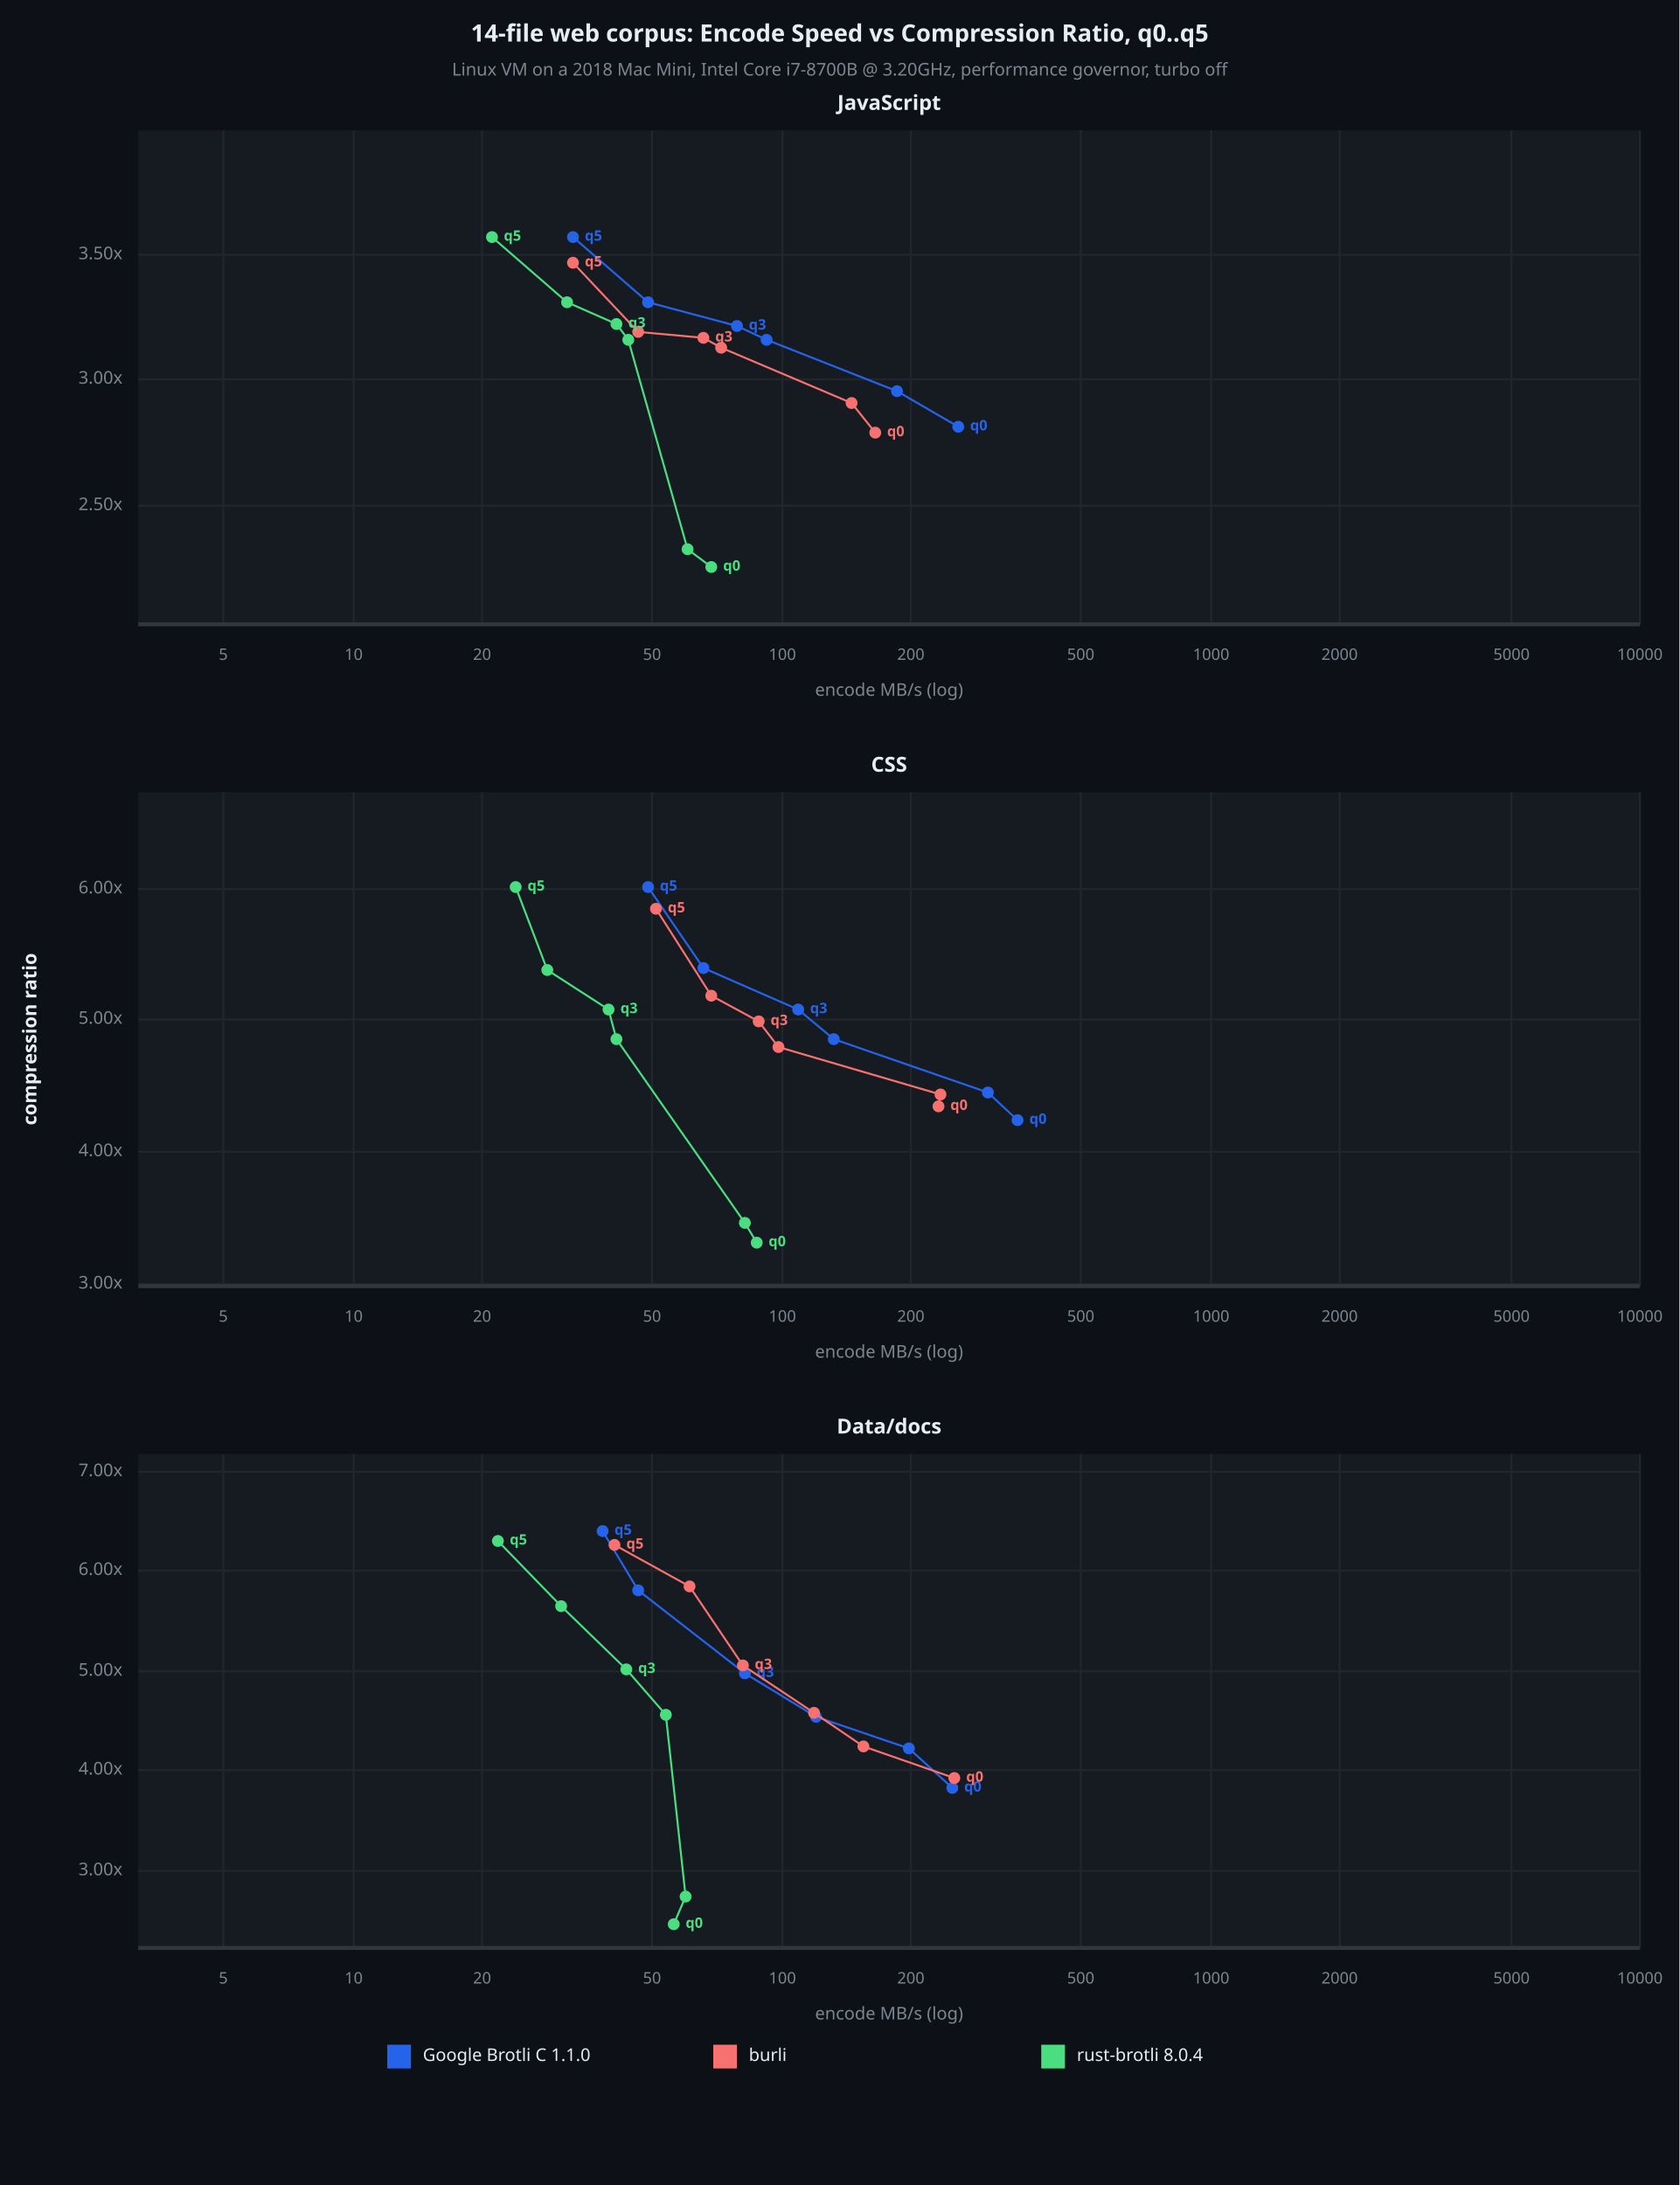
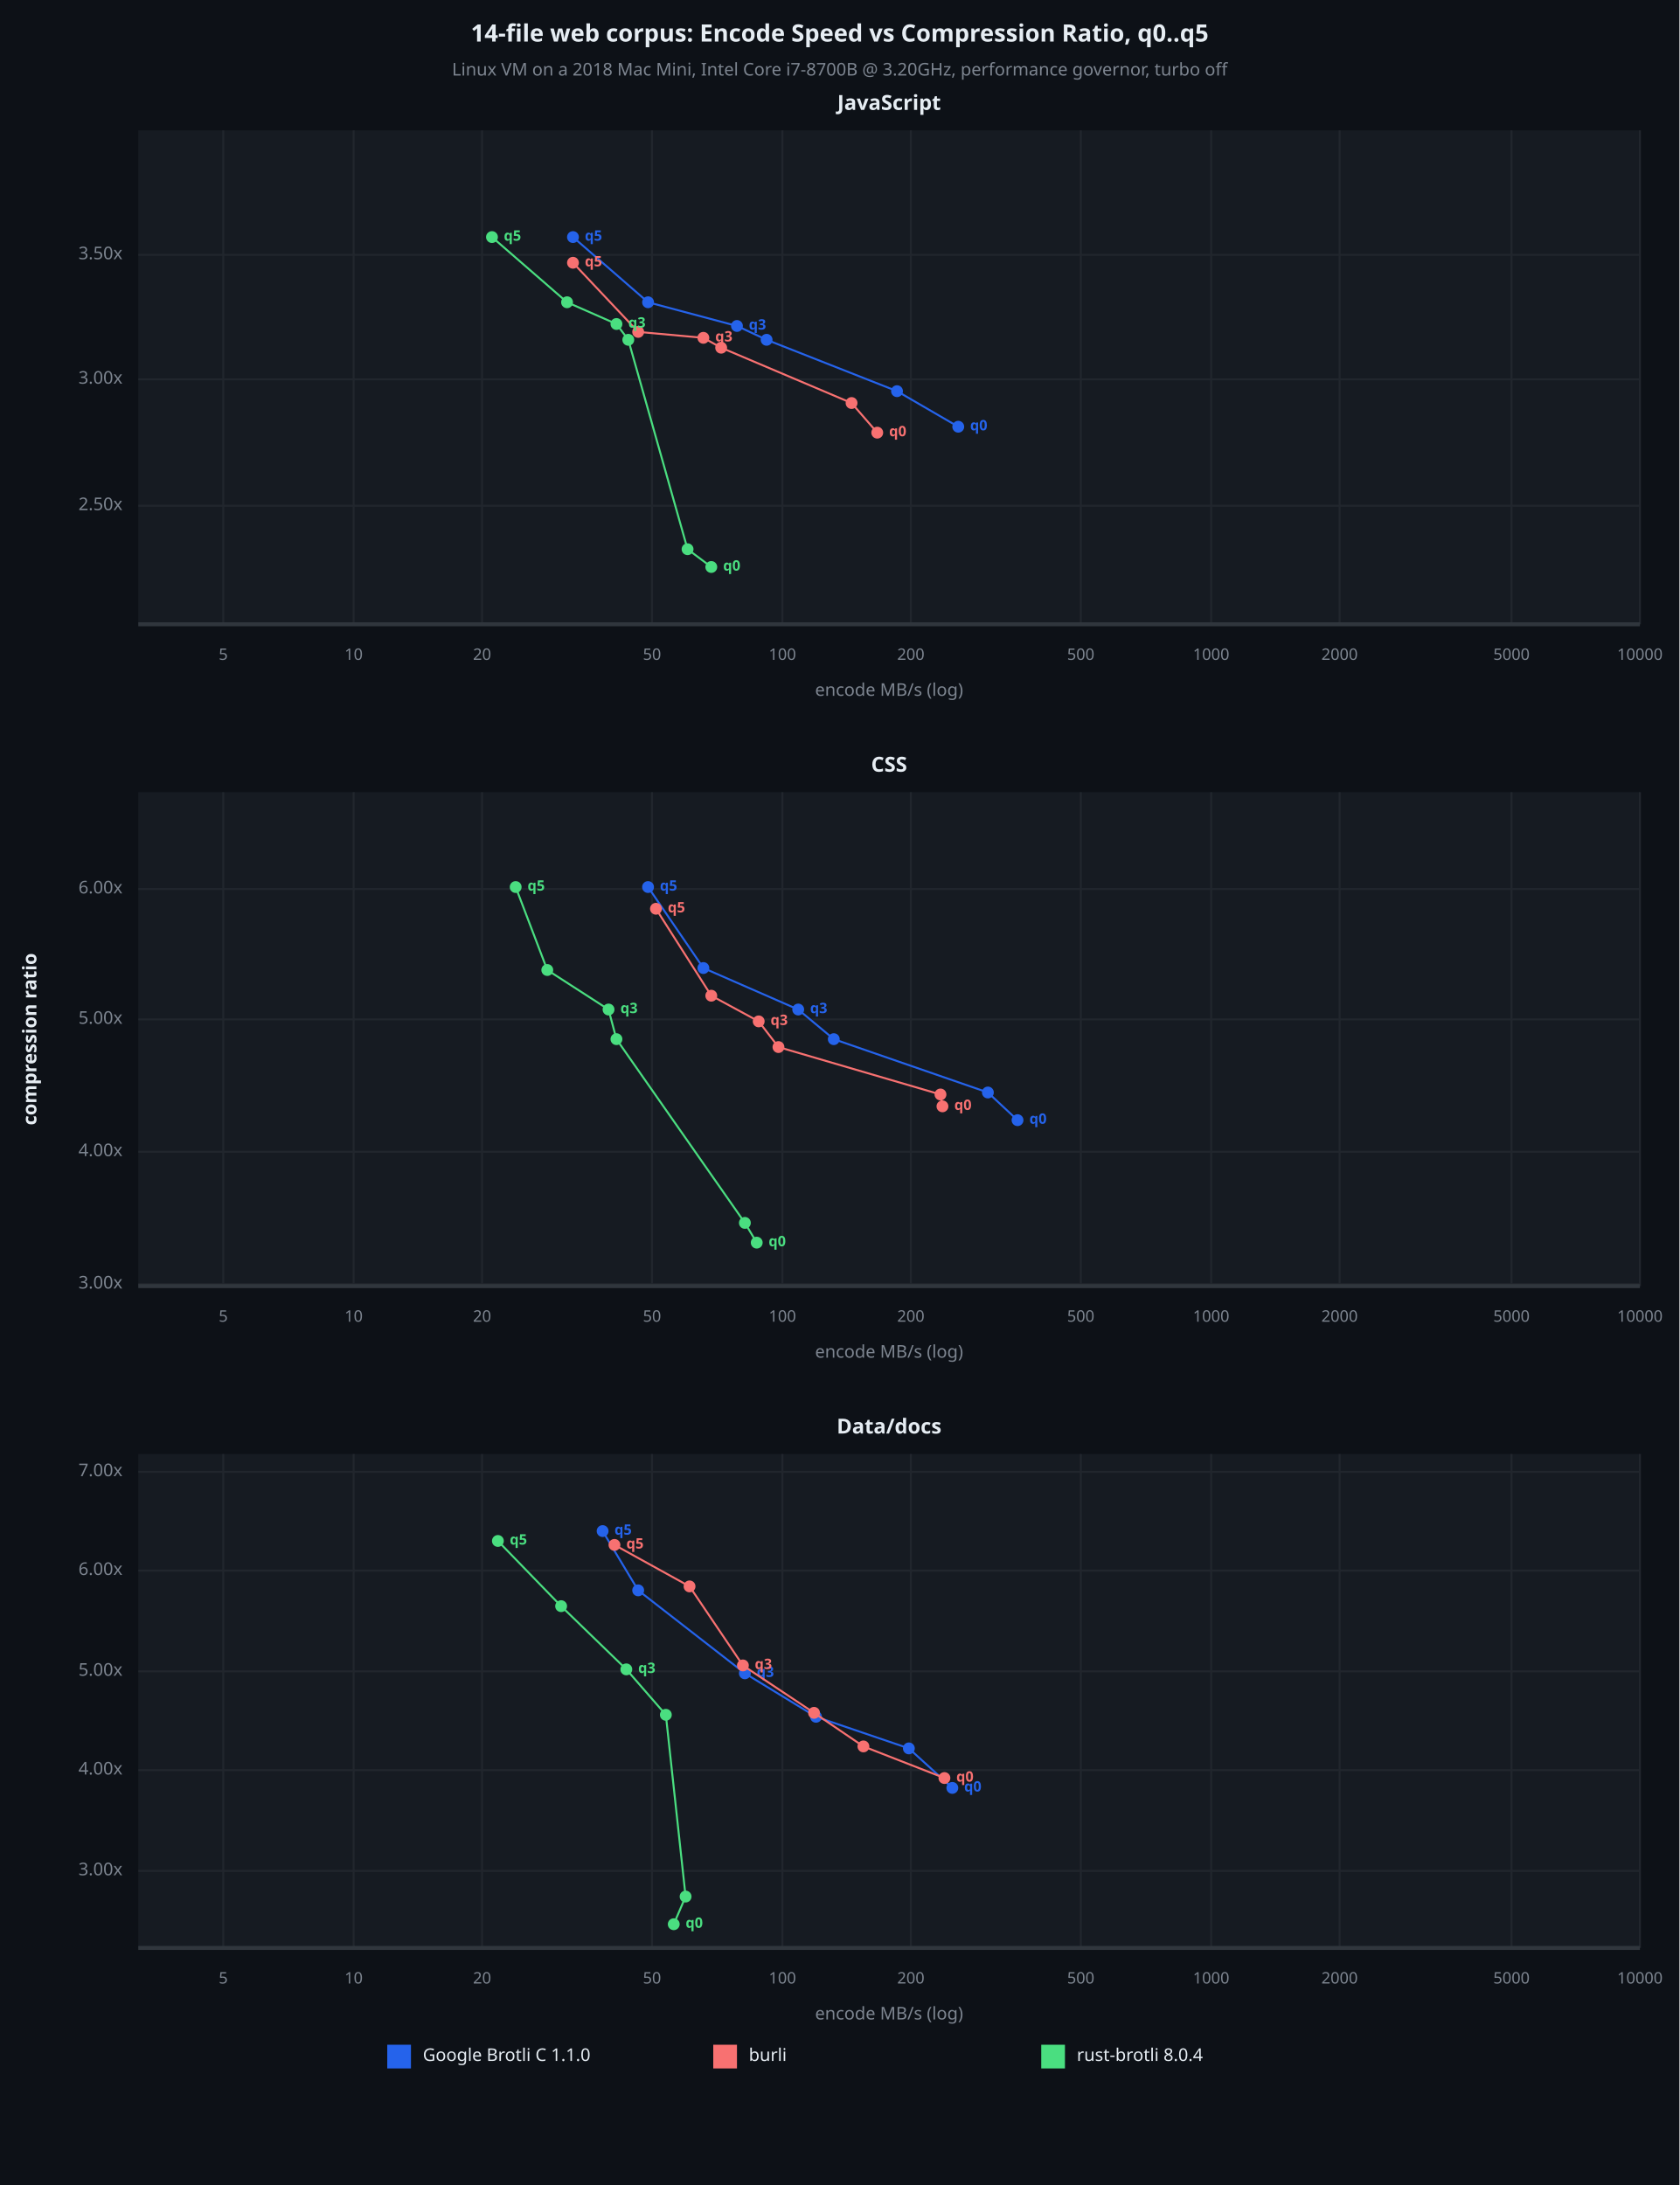
<svg xmlns="http://www.w3.org/2000/svg" viewBox="0 0 850 1106" font-family="system-ui, -apple-system, sans-serif">
  <rect x="0" y="0" width="850" height="1106" opacity="1" fill="#0D1117" stroke="none" />
  <text x="425" y="18" dy="0.5ex" text-anchor="middle" font-family="sans-serif" font-size="12.097" opacity="1" fill="#E6EDF3" font-weight="bold">
14-file web corpus: Encode Speed vs Compression Ratio, q0..q5
</text>
  <text x="425" y="36" dy="0.5ex" text-anchor="middle" font-family="sans-serif" font-size="8.871" opacity="1" fill="#7D8590">
Linux VM on a 2018 Mac Mini, Intel Core i7-8700B @ 3.20GHz, performance governor, turbo off
</text>
  <rect x="70" y="66" width="760" height="250" opacity="1" fill="#161B22" stroke="none" />
  <text x="450" y="53" dy="0.5ex" text-anchor="middle" font-family="sans-serif" font-size="10.484" opacity="1" fill="#E6EDF3" font-weight="bold">
JavaScript
</text>
  <polyline fill="none" opacity="1" stroke="#21262D" stroke-width="1" points="113,66 113,316 " />
  <text x="113" y="332" dy="0.5ex" text-anchor="middle" font-family="sans-serif" font-size="8.065" opacity="1" fill="#7D8590">
5
</text>
  <polyline fill="none" opacity="1" stroke="#21262D" stroke-width="1" points="179,66 179,316 " />
  <text x="179" y="332" dy="0.5ex" text-anchor="middle" font-family="sans-serif" font-size="8.065" opacity="1" fill="#7D8590">
10
</text>
  <polyline fill="none" opacity="1" stroke="#21262D" stroke-width="1" points="244,66 244,316 " />
  <text x="244" y="332" dy="0.5ex" text-anchor="middle" font-family="sans-serif" font-size="8.065" opacity="1" fill="#7D8590">
20
</text>
  <polyline fill="none" opacity="1" stroke="#21262D" stroke-width="1" points="330,66 330,316 " />
  <text x="330" y="332" dy="0.5ex" text-anchor="middle" font-family="sans-serif" font-size="8.065" opacity="1" fill="#7D8590">
50
</text>
  <polyline fill="none" opacity="1" stroke="#21262D" stroke-width="1" points="396,66 396,316 " />
  <text x="396" y="332" dy="0.5ex" text-anchor="middle" font-family="sans-serif" font-size="8.065" opacity="1" fill="#7D8590">
100
</text>
  <polyline fill="none" opacity="1" stroke="#21262D" stroke-width="1" points="461,66 461,316 " />
  <text x="461" y="332" dy="0.5ex" text-anchor="middle" font-family="sans-serif" font-size="8.065" opacity="1" fill="#7D8590">
200
</text>
  <polyline fill="none" opacity="1" stroke="#21262D" stroke-width="1" points="547,66 547,316 " />
  <text x="547" y="332" dy="0.5ex" text-anchor="middle" font-family="sans-serif" font-size="8.065" opacity="1" fill="#7D8590">
500
</text>
  <polyline fill="none" opacity="1" stroke="#21262D" stroke-width="1" points="613,66 613,316 " />
  <text x="613" y="332" dy="0.5ex" text-anchor="middle" font-family="sans-serif" font-size="8.065" opacity="1" fill="#7D8590">
1000
</text>
  <polyline fill="none" opacity="1" stroke="#21262D" stroke-width="1" points="678,66 678,316 " />
  <text x="678" y="332" dy="0.5ex" text-anchor="middle" font-family="sans-serif" font-size="8.065" opacity="1" fill="#7D8590">
2000
</text>
  <polyline fill="none" opacity="1" stroke="#21262D" stroke-width="1" points="765,66 765,316 " />
  <text x="765" y="332" dy="0.5ex" text-anchor="middle" font-family="sans-serif" font-size="8.065" opacity="1" fill="#7D8590">
5000
</text>
  <polyline fill="none" opacity="1" stroke="#21262D" stroke-width="1" points="830,66 830,316 " />
  <text x="830" y="332" dy="0.5ex" text-anchor="middle" font-family="sans-serif" font-size="8.065" opacity="1" fill="#7D8590">
10000
</text>
  <polyline fill="none" opacity="1" stroke="#21262D" stroke-width="1" points="70,256 830,256 " />
  <text x="62" y="256" dy="0.5ex" text-anchor="end" font-family="sans-serif" font-size="8.871" opacity="1" fill="#7D8590">
2.50x
</text>
  <polyline fill="none" opacity="1" stroke="#21262D" stroke-width="1" points="70,192 830,192 " />
  <text x="62" y="192" dy="0.5ex" text-anchor="end" font-family="sans-serif" font-size="8.871" opacity="1" fill="#7D8590">
3.00x
</text>
  <polyline fill="none" opacity="1" stroke="#21262D" stroke-width="1" points="70,129 830,129 " />
  <text x="62" y="129" dy="0.5ex" text-anchor="end" font-family="sans-serif" font-size="8.871" opacity="1" fill="#7D8590">
3.50x
</text>
  <polyline fill="none" opacity="1" stroke="#30363D" stroke-width="2" points="70,316 830,316 " />
  <polyline fill="none" opacity="1" stroke="#2563EB" stroke-width="1" points="485,216 454,198 388,172 373,165 328,153 290,120 " />
  <circle cx="485" cy="216" r="3" opacity="1" fill="#2563EB" stroke="none" stroke-width="1" />
  <text x="491" y="216" dy="0.5ex" text-anchor="start" font-family="sans-serif" font-size="7.258" opacity="1" fill="#2563EB" font-weight="bold">
q0
</text>
  <circle cx="454" cy="198" r="3" opacity="1" fill="#2563EB" stroke="none" stroke-width="1" />
  <circle cx="388" cy="172" r="3" opacity="1" fill="#2563EB" stroke="none" stroke-width="1" />
  <circle cx="373" cy="165" r="3" opacity="1" fill="#2563EB" stroke="none" stroke-width="1" />
  <text x="379" y="165" dy="0.5ex" text-anchor="start" font-family="sans-serif" font-size="7.258" opacity="1" fill="#2563EB" font-weight="bold">
q3
</text>
  <circle cx="328" cy="153" r="3" opacity="1" fill="#2563EB" stroke="none" stroke-width="1" />
  <circle cx="290" cy="120" r="3" opacity="1" fill="#2563EB" stroke="none" stroke-width="1" />
  <text x="296" y="120" dy="0.5ex" text-anchor="start" font-family="sans-serif" font-size="7.258" opacity="1" fill="#2563EB" font-weight="bold">
q5
</text>
-   <polyline fill="none" opacity="1" stroke="#F87171" stroke-width="1" points="443,219 431,204 365,176 356,171 323,168 290,133 " />
-   <circle cx="443" cy="219" r="3" opacity="1" fill="#F87171" stroke="none" stroke-width="1" />
-   <text x="449" y="219" dy="0.5ex" text-anchor="start" font-family="sans-serif" font-size="7.258" opacity="1" fill="#F87171" font-weight="bold">
+   <polyline fill="none" opacity="1" stroke="#F87171" stroke-width="1" points="444,219 431,204 365,176 356,171 323,168 290,133 " />
+   <circle cx="444" cy="219" r="3" opacity="1" fill="#F87171" stroke="none" stroke-width="1" />
+   <text x="450" y="219" dy="0.5ex" text-anchor="start" font-family="sans-serif" font-size="7.258" opacity="1" fill="#F87171" font-weight="bold">
q0
</text>
  <circle cx="431" cy="204" r="3" opacity="1" fill="#F87171" stroke="none" stroke-width="1" />
  <circle cx="365" cy="176" r="3" opacity="1" fill="#F87171" stroke="none" stroke-width="1" />
  <circle cx="356" cy="171" r="3" opacity="1" fill="#F87171" stroke="none" stroke-width="1" />
  <text x="362" y="171" dy="0.5ex" text-anchor="start" font-family="sans-serif" font-size="7.258" opacity="1" fill="#F87171" font-weight="bold">
q3
</text>
  <circle cx="323" cy="168" r="3" opacity="1" fill="#F87171" stroke="none" stroke-width="1" />
  <circle cx="290" cy="133" r="3" opacity="1" fill="#F87171" stroke="none" stroke-width="1" />
  <text x="296" y="133" dy="0.5ex" text-anchor="start" font-family="sans-serif" font-size="7.258" opacity="1" fill="#F87171" font-weight="bold">
q5
</text>
  <polyline fill="none" opacity="1" stroke="#4ADE80" stroke-width="1" points="360,287 348,278 318,172 312,164 287,153 249,120 " />
  <circle cx="360" cy="287" r="3" opacity="1" fill="#4ADE80" stroke="none" stroke-width="1" />
  <text x="366" y="287" dy="0.5ex" text-anchor="start" font-family="sans-serif" font-size="7.258" opacity="1" fill="#4ADE80" font-weight="bold">
q0
</text>
  <circle cx="348" cy="278" r="3" opacity="1" fill="#4ADE80" stroke="none" stroke-width="1" />
  <circle cx="318" cy="172" r="3" opacity="1" fill="#4ADE80" stroke="none" stroke-width="1" />
  <circle cx="312" cy="164" r="3" opacity="1" fill="#4ADE80" stroke="none" stroke-width="1" />
  <text x="318" y="164" dy="0.5ex" text-anchor="start" font-family="sans-serif" font-size="7.258" opacity="1" fill="#4ADE80" font-weight="bold">
q3
</text>
  <circle cx="287" cy="153" r="3" opacity="1" fill="#4ADE80" stroke="none" stroke-width="1" />
  <circle cx="249" cy="120" r="3" opacity="1" fill="#4ADE80" stroke="none" stroke-width="1" />
  <text x="255" y="120" dy="0.5ex" text-anchor="start" font-family="sans-serif" font-size="7.258" opacity="1" fill="#4ADE80" font-weight="bold">
q5
</text>
  <text x="450" y="350" dy="0.5ex" text-anchor="middle" font-family="sans-serif" font-size="8.871" opacity="1" fill="#7D8590">
encode MB/s (log)
</text>
  <rect x="70" y="401" width="760" height="250" opacity="1" fill="#161B22" stroke="none" />
  <text x="450" y="388" dy="0.5ex" text-anchor="middle" font-family="sans-serif" font-size="10.484" opacity="1" fill="#E6EDF3" font-weight="bold">
CSS
</text>
  <polyline fill="none" opacity="1" stroke="#21262D" stroke-width="1" points="113,401 113,651 " />
  <text x="113" y="667" dy="0.5ex" text-anchor="middle" font-family="sans-serif" font-size="8.065" opacity="1" fill="#7D8590">
5
</text>
  <polyline fill="none" opacity="1" stroke="#21262D" stroke-width="1" points="179,401 179,651 " />
  <text x="179" y="667" dy="0.5ex" text-anchor="middle" font-family="sans-serif" font-size="8.065" opacity="1" fill="#7D8590">
10
</text>
  <polyline fill="none" opacity="1" stroke="#21262D" stroke-width="1" points="244,401 244,651 " />
  <text x="244" y="667" dy="0.5ex" text-anchor="middle" font-family="sans-serif" font-size="8.065" opacity="1" fill="#7D8590">
20
</text>
  <polyline fill="none" opacity="1" stroke="#21262D" stroke-width="1" points="330,401 330,651 " />
  <text x="330" y="667" dy="0.5ex" text-anchor="middle" font-family="sans-serif" font-size="8.065" opacity="1" fill="#7D8590">
50
</text>
  <polyline fill="none" opacity="1" stroke="#21262D" stroke-width="1" points="396,401 396,651 " />
  <text x="396" y="667" dy="0.5ex" text-anchor="middle" font-family="sans-serif" font-size="8.065" opacity="1" fill="#7D8590">
100
</text>
  <polyline fill="none" opacity="1" stroke="#21262D" stroke-width="1" points="461,401 461,651 " />
  <text x="461" y="667" dy="0.5ex" text-anchor="middle" font-family="sans-serif" font-size="8.065" opacity="1" fill="#7D8590">
200
</text>
  <polyline fill="none" opacity="1" stroke="#21262D" stroke-width="1" points="547,401 547,651 " />
  <text x="547" y="667" dy="0.5ex" text-anchor="middle" font-family="sans-serif" font-size="8.065" opacity="1" fill="#7D8590">
500
</text>
  <polyline fill="none" opacity="1" stroke="#21262D" stroke-width="1" points="613,401 613,651 " />
  <text x="613" y="667" dy="0.5ex" text-anchor="middle" font-family="sans-serif" font-size="8.065" opacity="1" fill="#7D8590">
1000
</text>
  <polyline fill="none" opacity="1" stroke="#21262D" stroke-width="1" points="678,401 678,651 " />
  <text x="678" y="667" dy="0.5ex" text-anchor="middle" font-family="sans-serif" font-size="8.065" opacity="1" fill="#7D8590">
2000
</text>
  <polyline fill="none" opacity="1" stroke="#21262D" stroke-width="1" points="765,401 765,651 " />
  <text x="765" y="667" dy="0.5ex" text-anchor="middle" font-family="sans-serif" font-size="8.065" opacity="1" fill="#7D8590">
5000
</text>
  <polyline fill="none" opacity="1" stroke="#21262D" stroke-width="1" points="830,401 830,651 " />
  <text x="830" y="667" dy="0.5ex" text-anchor="middle" font-family="sans-serif" font-size="8.065" opacity="1" fill="#7D8590">
10000
</text>
  <polyline fill="none" opacity="1" stroke="#21262D" stroke-width="1" points="70,650 830,650 " />
  <text x="62" y="650" dy="0.5ex" text-anchor="end" font-family="sans-serif" font-size="8.871" opacity="1" fill="#7D8590">
3.00x
</text>
  <polyline fill="none" opacity="1" stroke="#21262D" stroke-width="1" points="70,583 830,583 " />
  <text x="62" y="583" dy="0.5ex" text-anchor="end" font-family="sans-serif" font-size="8.871" opacity="1" fill="#7D8590">
4.00x
</text>
  <polyline fill="none" opacity="1" stroke="#21262D" stroke-width="1" points="70,516 830,516 " />
  <text x="62" y="516" dy="0.5ex" text-anchor="end" font-family="sans-serif" font-size="8.871" opacity="1" fill="#7D8590">
5.00x
</text>
  <polyline fill="none" opacity="1" stroke="#21262D" stroke-width="1" points="70,450 830,450 " />
  <text x="62" y="450" dy="0.5ex" text-anchor="end" font-family="sans-serif" font-size="8.871" opacity="1" fill="#7D8590">
6.00x
</text>
  <polyline fill="none" opacity="1" stroke="#30363D" stroke-width="2" points="70,651 830,651 " />
  <polyline fill="none" opacity="1" stroke="#2563EB" stroke-width="1" points="515,567 500,553 422,526 404,511 356,490 328,449 " />
  <circle cx="515" cy="567" r="3" opacity="1" fill="#2563EB" stroke="none" stroke-width="1" />
  <text x="521" y="567" dy="0.5ex" text-anchor="start" font-family="sans-serif" font-size="7.258" opacity="1" fill="#2563EB" font-weight="bold">
q0
</text>
  <circle cx="500" cy="553" r="3" opacity="1" fill="#2563EB" stroke="none" stroke-width="1" />
  <circle cx="422" cy="526" r="3" opacity="1" fill="#2563EB" stroke="none" stroke-width="1" />
  <circle cx="404" cy="511" r="3" opacity="1" fill="#2563EB" stroke="none" stroke-width="1" />
  <text x="410" y="511" dy="0.5ex" text-anchor="start" font-family="sans-serif" font-size="7.258" opacity="1" fill="#2563EB" font-weight="bold">
q3
</text>
  <circle cx="356" cy="490" r="3" opacity="1" fill="#2563EB" stroke="none" stroke-width="1" />
  <circle cx="328" cy="449" r="3" opacity="1" fill="#2563EB" stroke="none" stroke-width="1" />
  <text x="334" y="449" dy="0.5ex" text-anchor="start" font-family="sans-serif" font-size="7.258" opacity="1" fill="#2563EB" font-weight="bold">
q5
</text>
-   <polyline fill="none" opacity="1" stroke="#F87171" stroke-width="1" points="475,560 476,554 394,530 384,517 360,504 332,460 " />
-   <circle cx="475" cy="560" r="3" opacity="1" fill="#F87171" stroke="none" stroke-width="1" />
-   <text x="481" y="560" dy="0.5ex" text-anchor="start" font-family="sans-serif" font-size="7.258" opacity="1" fill="#F87171" font-weight="bold">
+   <polyline fill="none" opacity="1" stroke="#F87171" stroke-width="1" points="477,560 476,554 394,530 384,517 360,504 332,460 " />
+   <circle cx="477" cy="560" r="3" opacity="1" fill="#F87171" stroke="none" stroke-width="1" />
+   <text x="483" y="560" dy="0.5ex" text-anchor="start" font-family="sans-serif" font-size="7.258" opacity="1" fill="#F87171" font-weight="bold">
q0
</text>
  <circle cx="476" cy="554" r="3" opacity="1" fill="#F87171" stroke="none" stroke-width="1" />
  <circle cx="394" cy="530" r="3" opacity="1" fill="#F87171" stroke="none" stroke-width="1" />
  <circle cx="384" cy="517" r="3" opacity="1" fill="#F87171" stroke="none" stroke-width="1" />
  <text x="390" y="517" dy="0.5ex" text-anchor="start" font-family="sans-serif" font-size="7.258" opacity="1" fill="#F87171" font-weight="bold">
q3
</text>
  <circle cx="360" cy="504" r="3" opacity="1" fill="#F87171" stroke="none" stroke-width="1" />
  <circle cx="332" cy="460" r="3" opacity="1" fill="#F87171" stroke="none" stroke-width="1" />
  <text x="338" y="460" dy="0.5ex" text-anchor="start" font-family="sans-serif" font-size="7.258" opacity="1" fill="#F87171" font-weight="bold">
q5
</text>
  <polyline fill="none" opacity="1" stroke="#4ADE80" stroke-width="1" points="383,629 377,619 312,526 308,511 277,491 261,449 " />
  <circle cx="383" cy="629" r="3" opacity="1" fill="#4ADE80" stroke="none" stroke-width="1" />
  <text x="389" y="629" dy="0.5ex" text-anchor="start" font-family="sans-serif" font-size="7.258" opacity="1" fill="#4ADE80" font-weight="bold">
q0
</text>
  <circle cx="377" cy="619" r="3" opacity="1" fill="#4ADE80" stroke="none" stroke-width="1" />
  <circle cx="312" cy="526" r="3" opacity="1" fill="#4ADE80" stroke="none" stroke-width="1" />
  <circle cx="308" cy="511" r="3" opacity="1" fill="#4ADE80" stroke="none" stroke-width="1" />
  <text x="314" y="511" dy="0.5ex" text-anchor="start" font-family="sans-serif" font-size="7.258" opacity="1" fill="#4ADE80" font-weight="bold">
q3
</text>
  <circle cx="277" cy="491" r="3" opacity="1" fill="#4ADE80" stroke="none" stroke-width="1" />
  <circle cx="261" cy="449" r="3" opacity="1" fill="#4ADE80" stroke="none" stroke-width="1" />
  <text x="267" y="449" dy="0.5ex" text-anchor="start" font-family="sans-serif" font-size="7.258" opacity="1" fill="#4ADE80" font-weight="bold">
q5
</text>
  <text x="450" y="685" dy="0.5ex" text-anchor="middle" font-family="sans-serif" font-size="8.871" opacity="1" fill="#7D8590">
encode MB/s (log)
</text>
  <rect x="70" y="736" width="760" height="250" opacity="1" fill="#161B22" stroke="none" />
  <text x="450" y="723" dy="0.5ex" text-anchor="middle" font-family="sans-serif" font-size="10.484" opacity="1" fill="#E6EDF3" font-weight="bold">
Data/docs
</text>
  <polyline fill="none" opacity="1" stroke="#21262D" stroke-width="1" points="113,736 113,986 " />
  <text x="113" y="1002" dy="0.5ex" text-anchor="middle" font-family="sans-serif" font-size="8.065" opacity="1" fill="#7D8590">
5
</text>
  <polyline fill="none" opacity="1" stroke="#21262D" stroke-width="1" points="179,736 179,986 " />
  <text x="179" y="1002" dy="0.5ex" text-anchor="middle" font-family="sans-serif" font-size="8.065" opacity="1" fill="#7D8590">
10
</text>
  <polyline fill="none" opacity="1" stroke="#21262D" stroke-width="1" points="244,736 244,986 " />
  <text x="244" y="1002" dy="0.5ex" text-anchor="middle" font-family="sans-serif" font-size="8.065" opacity="1" fill="#7D8590">
20
</text>
  <polyline fill="none" opacity="1" stroke="#21262D" stroke-width="1" points="330,736 330,986 " />
  <text x="330" y="1002" dy="0.5ex" text-anchor="middle" font-family="sans-serif" font-size="8.065" opacity="1" fill="#7D8590">
50
</text>
  <polyline fill="none" opacity="1" stroke="#21262D" stroke-width="1" points="396,736 396,986 " />
  <text x="396" y="1002" dy="0.5ex" text-anchor="middle" font-family="sans-serif" font-size="8.065" opacity="1" fill="#7D8590">
100
</text>
  <polyline fill="none" opacity="1" stroke="#21262D" stroke-width="1" points="461,736 461,986 " />
  <text x="461" y="1002" dy="0.5ex" text-anchor="middle" font-family="sans-serif" font-size="8.065" opacity="1" fill="#7D8590">
200
</text>
  <polyline fill="none" opacity="1" stroke="#21262D" stroke-width="1" points="547,736 547,986 " />
  <text x="547" y="1002" dy="0.5ex" text-anchor="middle" font-family="sans-serif" font-size="8.065" opacity="1" fill="#7D8590">
500
</text>
  <polyline fill="none" opacity="1" stroke="#21262D" stroke-width="1" points="613,736 613,986 " />
  <text x="613" y="1002" dy="0.5ex" text-anchor="middle" font-family="sans-serif" font-size="8.065" opacity="1" fill="#7D8590">
1000
</text>
  <polyline fill="none" opacity="1" stroke="#21262D" stroke-width="1" points="678,736 678,986 " />
  <text x="678" y="1002" dy="0.5ex" text-anchor="middle" font-family="sans-serif" font-size="8.065" opacity="1" fill="#7D8590">
2000
</text>
  <polyline fill="none" opacity="1" stroke="#21262D" stroke-width="1" points="765,736 765,986 " />
  <text x="765" y="1002" dy="0.5ex" text-anchor="middle" font-family="sans-serif" font-size="8.065" opacity="1" fill="#7D8590">
5000
</text>
  <polyline fill="none" opacity="1" stroke="#21262D" stroke-width="1" points="830,736 830,986 " />
  <text x="830" y="1002" dy="0.5ex" text-anchor="middle" font-family="sans-serif" font-size="8.065" opacity="1" fill="#7D8590">
10000
</text>
  <polyline fill="none" opacity="1" stroke="#21262D" stroke-width="1" points="70,947 830,947 " />
  <text x="62" y="947" dy="0.5ex" text-anchor="end" font-family="sans-serif" font-size="8.871" opacity="1" fill="#7D8590">
3.00x
</text>
  <polyline fill="none" opacity="1" stroke="#21262D" stroke-width="1" points="70,896 830,896 " />
  <text x="62" y="896" dy="0.5ex" text-anchor="end" font-family="sans-serif" font-size="8.871" opacity="1" fill="#7D8590">
4.00x
</text>
  <polyline fill="none" opacity="1" stroke="#21262D" stroke-width="1" points="70,846 830,846 " />
  <text x="62" y="846" dy="0.5ex" text-anchor="end" font-family="sans-serif" font-size="8.871" opacity="1" fill="#7D8590">
5.00x
</text>
  <polyline fill="none" opacity="1" stroke="#21262D" stroke-width="1" points="70,795 830,795 " />
  <text x="62" y="795" dy="0.5ex" text-anchor="end" font-family="sans-serif" font-size="8.871" opacity="1" fill="#7D8590">
6.00x
</text>
  <polyline fill="none" opacity="1" stroke="#21262D" stroke-width="1" points="70,745 830,745 " />
  <text x="62" y="745" dy="0.5ex" text-anchor="end" font-family="sans-serif" font-size="8.871" opacity="1" fill="#7D8590">
7.00x
</text>
  <polyline fill="none" opacity="1" stroke="#30363D" stroke-width="2" points="70,986 830,986 " />
  <polyline fill="none" opacity="1" stroke="#2563EB" stroke-width="1" points="482,905 460,885 413,869 377,847 323,805 305,775 " />
  <circle cx="482" cy="905" r="3" opacity="1" fill="#2563EB" stroke="none" stroke-width="1" />
  <text x="488" y="905" dy="0.5ex" text-anchor="start" font-family="sans-serif" font-size="7.258" opacity="1" fill="#2563EB" font-weight="bold">
q0
</text>
  <circle cx="460" cy="885" r="3" opacity="1" fill="#2563EB" stroke="none" stroke-width="1" />
  <circle cx="413" cy="869" r="3" opacity="1" fill="#2563EB" stroke="none" stroke-width="1" />
  <circle cx="377" cy="847" r="3" opacity="1" fill="#2563EB" stroke="none" stroke-width="1" />
  <text x="383" y="847" dy="0.5ex" text-anchor="start" font-family="sans-serif" font-size="7.258" opacity="1" fill="#2563EB" font-weight="bold">
q3
</text>
  <circle cx="323" cy="805" r="3" opacity="1" fill="#2563EB" stroke="none" stroke-width="1" />
  <circle cx="305" cy="775" r="3" opacity="1" fill="#2563EB" stroke="none" stroke-width="1" />
  <text x="311" y="775" dy="0.5ex" text-anchor="start" font-family="sans-serif" font-size="7.258" opacity="1" fill="#2563EB" font-weight="bold">
q5
</text>
-   <polyline fill="none" opacity="1" stroke="#F87171" stroke-width="1" points="483,900 437,884 412,867 376,843 349,803 311,782 " />
-   <circle cx="483" cy="900" r="3" opacity="1" fill="#F87171" stroke="none" stroke-width="1" />
-   <text x="489" y="900" dy="0.5ex" text-anchor="start" font-family="sans-serif" font-size="7.258" opacity="1" fill="#F87171" font-weight="bold">
+   <polyline fill="none" opacity="1" stroke="#F87171" stroke-width="1" points="478,900 437,884 412,867 376,843 349,803 311,782 " />
+   <circle cx="478" cy="900" r="3" opacity="1" fill="#F87171" stroke="none" stroke-width="1" />
+   <text x="484" y="900" dy="0.5ex" text-anchor="start" font-family="sans-serif" font-size="7.258" opacity="1" fill="#F87171" font-weight="bold">
q0
</text>
  <circle cx="437" cy="884" r="3" opacity="1" fill="#F87171" stroke="none" stroke-width="1" />
  <circle cx="412" cy="867" r="3" opacity="1" fill="#F87171" stroke="none" stroke-width="1" />
  <circle cx="376" cy="843" r="3" opacity="1" fill="#F87171" stroke="none" stroke-width="1" />
  <text x="382" y="843" dy="0.5ex" text-anchor="start" font-family="sans-serif" font-size="7.258" opacity="1" fill="#F87171" font-weight="bold">
q3
</text>
  <circle cx="349" cy="803" r="3" opacity="1" fill="#F87171" stroke="none" stroke-width="1" />
  <circle cx="311" cy="782" r="3" opacity="1" fill="#F87171" stroke="none" stroke-width="1" />
  <text x="317" y="782" dy="0.5ex" text-anchor="start" font-family="sans-serif" font-size="7.258" opacity="1" fill="#F87171" font-weight="bold">
q5
</text>
  <polyline fill="none" opacity="1" stroke="#4ADE80" stroke-width="1" points="341,974 347,960 337,868 317,845 284,813 252,780 " />
  <circle cx="341" cy="974" r="3" opacity="1" fill="#4ADE80" stroke="none" stroke-width="1" />
  <text x="347" y="974" dy="0.5ex" text-anchor="start" font-family="sans-serif" font-size="7.258" opacity="1" fill="#4ADE80" font-weight="bold">
q0
</text>
  <circle cx="347" cy="960" r="3" opacity="1" fill="#4ADE80" stroke="none" stroke-width="1" />
  <circle cx="337" cy="868" r="3" opacity="1" fill="#4ADE80" stroke="none" stroke-width="1" />
  <circle cx="317" cy="845" r="3" opacity="1" fill="#4ADE80" stroke="none" stroke-width="1" />
  <text x="323" y="845" dy="0.5ex" text-anchor="start" font-family="sans-serif" font-size="7.258" opacity="1" fill="#4ADE80" font-weight="bold">
q3
</text>
  <circle cx="284" cy="813" r="3" opacity="1" fill="#4ADE80" stroke="none" stroke-width="1" />
  <circle cx="252" cy="780" r="3" opacity="1" fill="#4ADE80" stroke="none" stroke-width="1" />
  <text x="258" y="780" dy="0.5ex" text-anchor="start" font-family="sans-serif" font-size="7.258" opacity="1" fill="#4ADE80" font-weight="bold">
q5
</text>
  <text x="450" y="1020" dy="0.5ex" text-anchor="middle" font-family="sans-serif" font-size="8.871" opacity="1" fill="#7D8590">
encode MB/s (log)
</text>
  <text x="16" y="526" dy="0.5ex" text-anchor="middle" font-family="sans-serif" font-size="9.677" opacity="1" fill="#E6EDF3" font-weight="bold" transform="rotate(270, 16, 526)">
compression ratio
</text>
  <rect x="196" y="1035" width="12" height="12" opacity="1" fill="#2563EB" stroke="none" />
  <text x="214" y="1041" dy="0.5ex" text-anchor="start" font-family="sans-serif" font-size="8.871" opacity="1" fill="#E6EDF3">
Google Brotli C 1.1.0
</text>
  <rect x="361" y="1035" width="12" height="12" opacity="1" fill="#F87171" stroke="none" />
  <text x="379" y="1041" dy="0.5ex" text-anchor="start" font-family="sans-serif" font-size="8.871" opacity="1" fill="#E6EDF3">
burli
</text>
  <rect x="527" y="1035" width="12" height="12" opacity="1" fill="#4ADE80" stroke="none" />
  <text x="545" y="1041" dy="0.5ex" text-anchor="start" font-family="sans-serif" font-size="8.871" opacity="1" fill="#E6EDF3">
rust-brotli 8.0.4
</text>
</svg>
